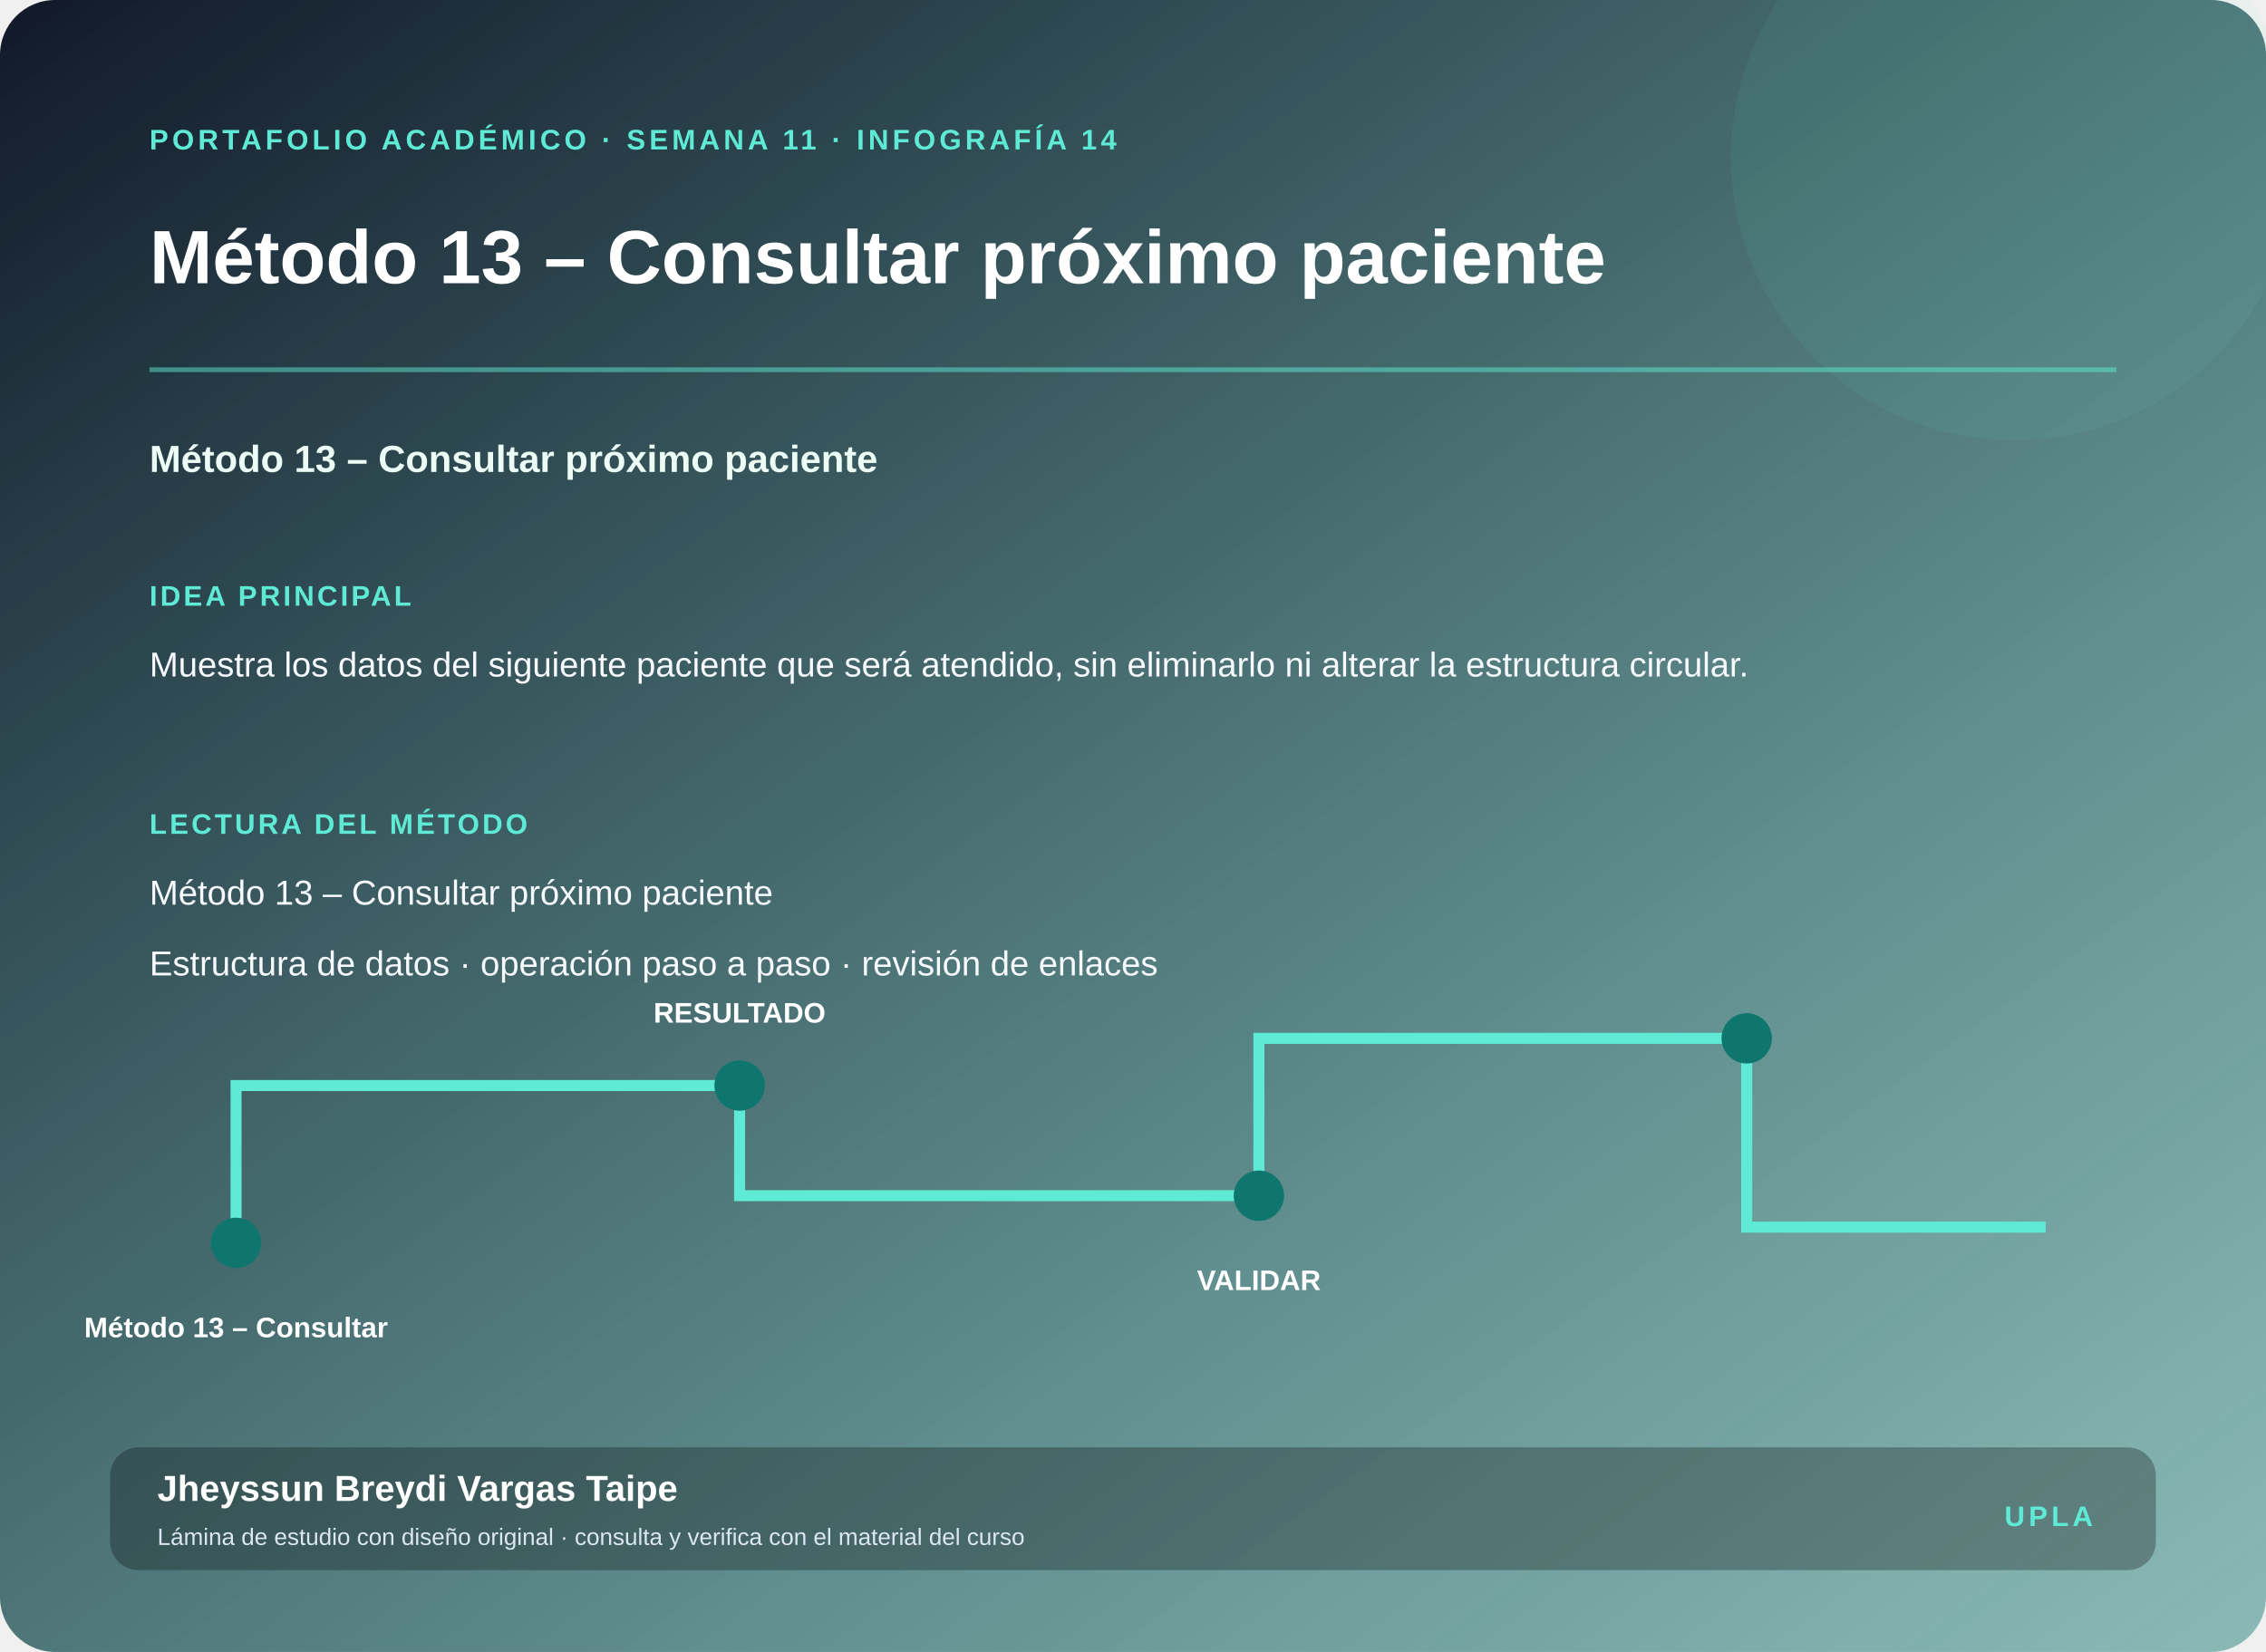
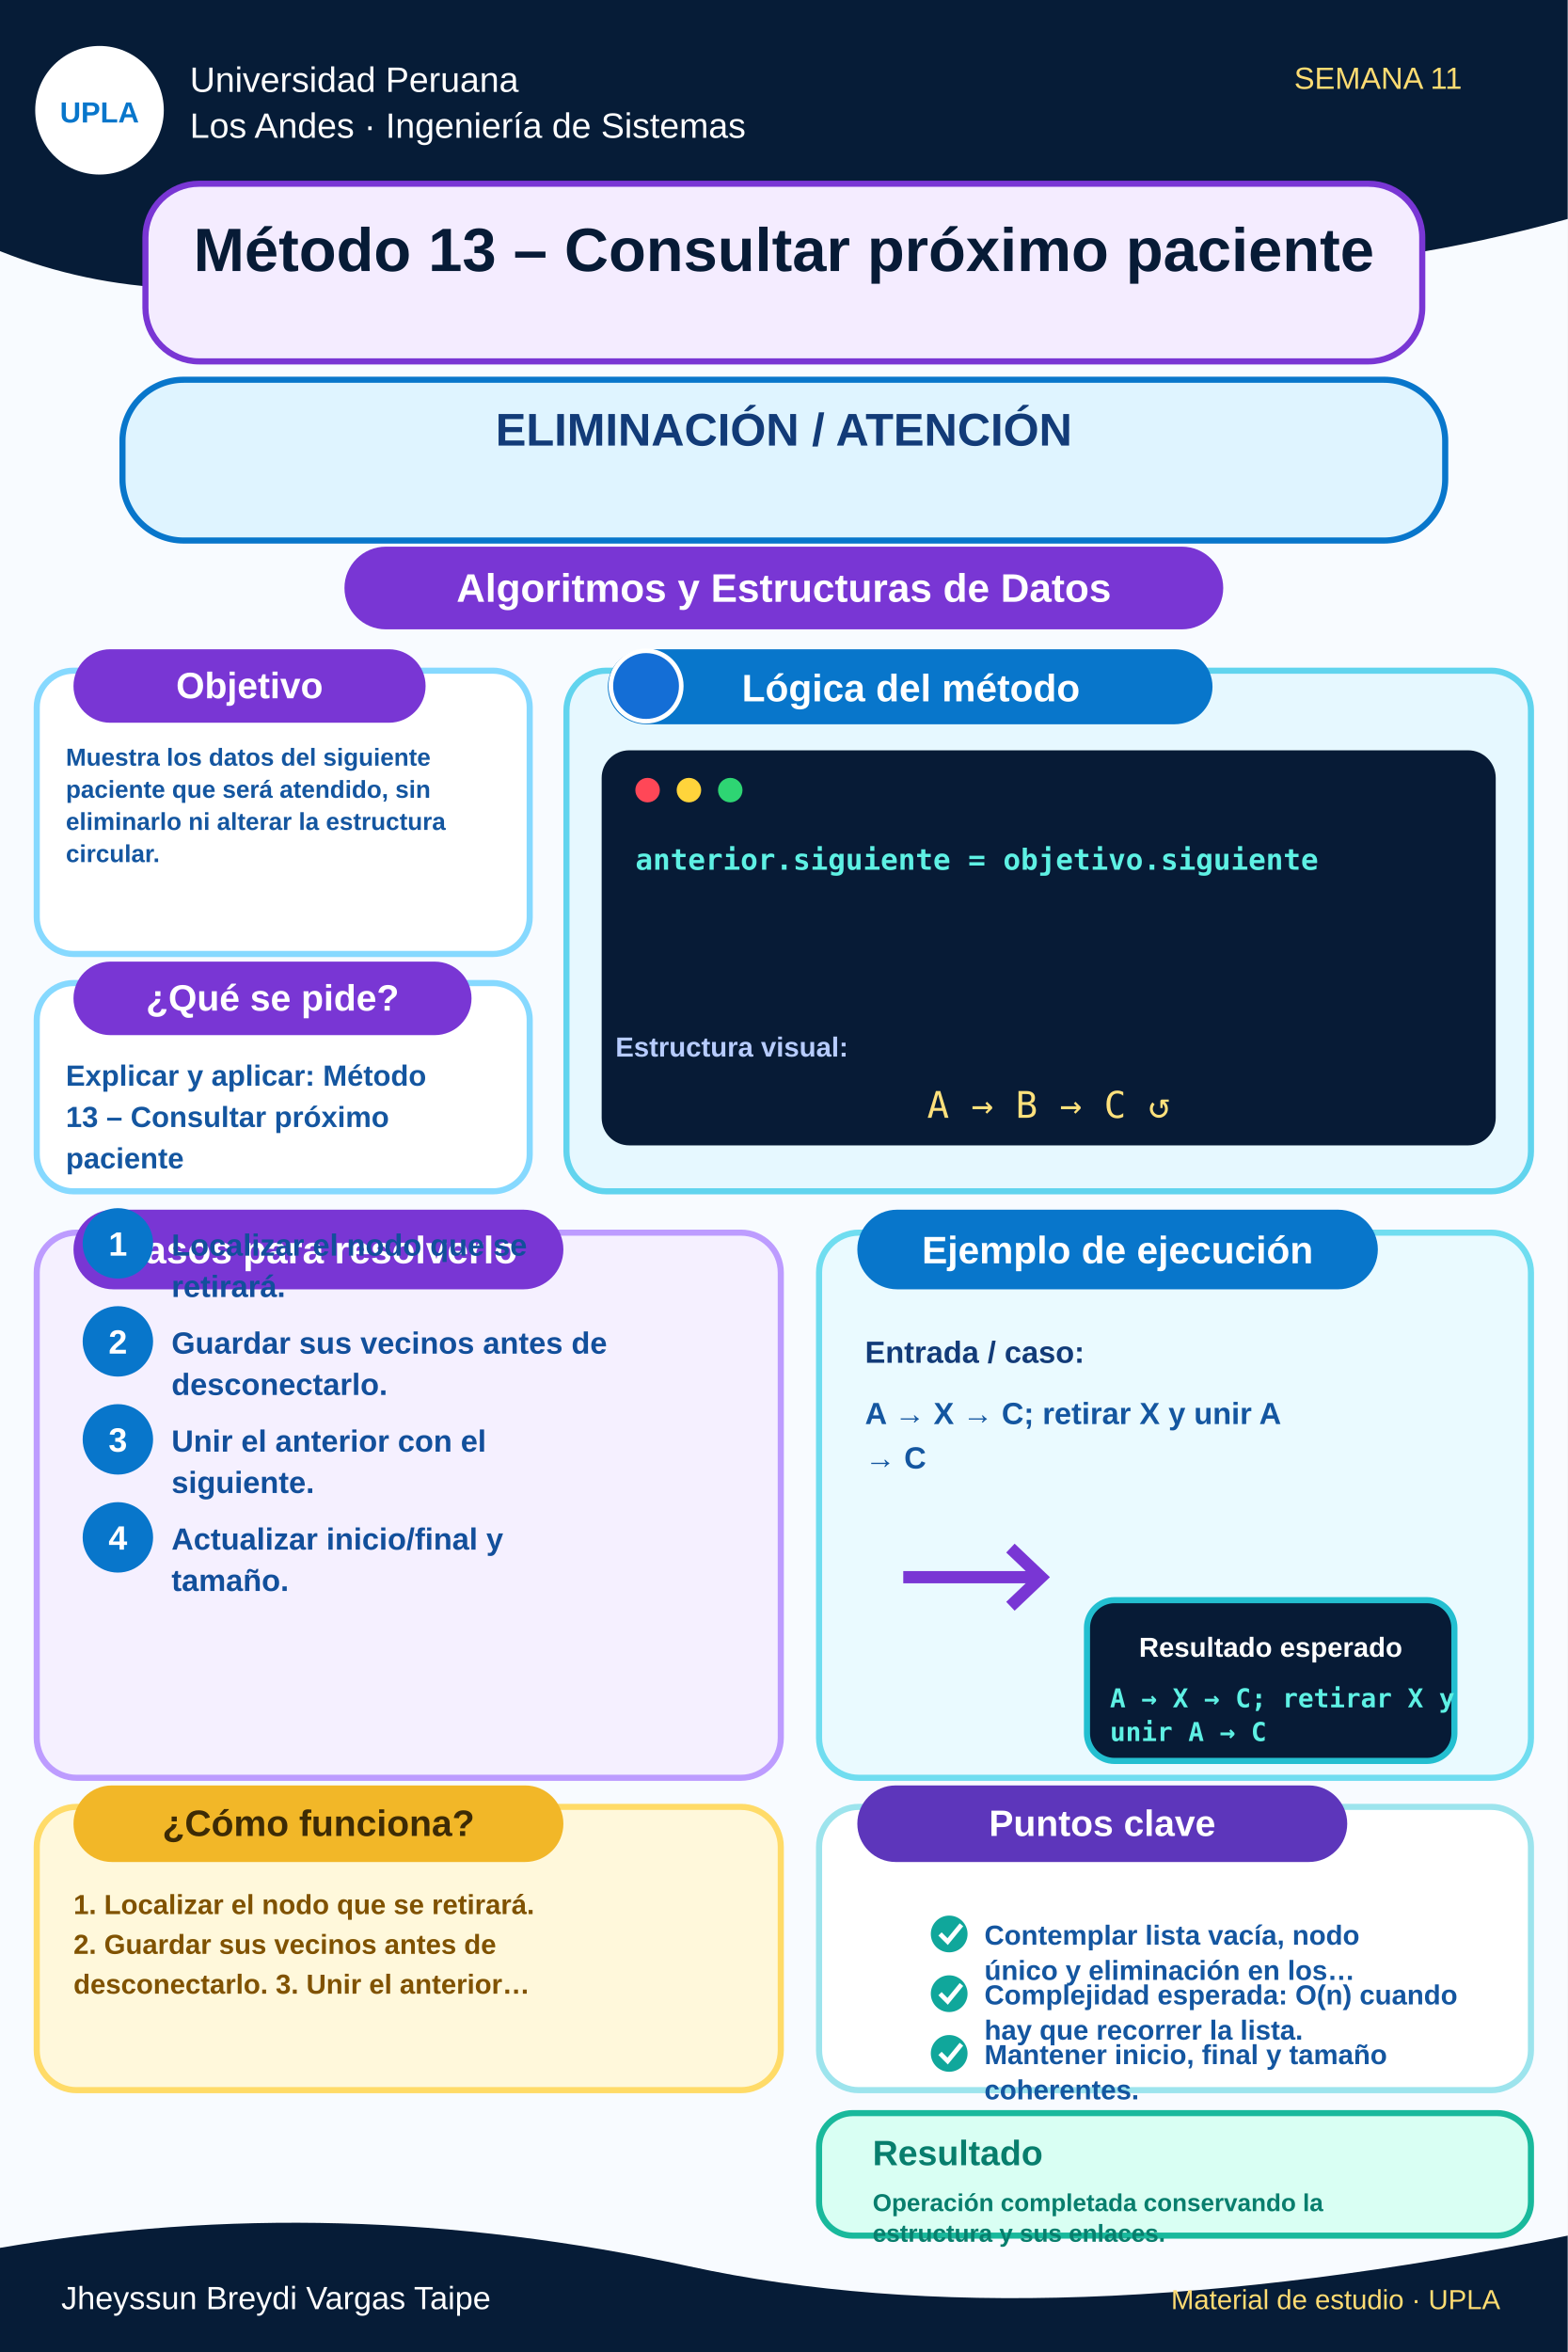
- <svg xmlns="http://www.w3.org/2000/svg" viewBox="0 0 1440 1050" role="img" aria-labelledby="t d">
-   <defs>
-     <linearGradient id="g" x1="0" y1="0" x2="1" y2="1">
-       <stop stop-color="#111827" />
-       <stop offset="1" stop-color="#0f766e" stop-opacity=".45" />
-     </linearGradient>
-   </defs>
-   <rect width="1440" height="1050" rx="35" fill="url(#g)" />
-   <circle cx="1280" cy="100" r="180" fill="#5eead4" opacity=".06" />
-   <text x="95" y="95" class="kicker">PORTAFOLIO ACADÉMICO · SEMANA 11 · INFOGRAFÍA 14</text>
-   <text x="95" y="180" class="title">Método 13 – Consultar próximo paciente</text>
-   <path d="M95 235H1345" stroke="#5eead4" opacity=".5" stroke-width="3" />
-   <text x="95" y="300" class="subtitle">Método 13 – Consultar próximo paciente</text>
-   <text x="95" y="385" class="label">IDEA PRINCIPAL</text>
-   <text x="95" y="430" class="body">Muestra los datos del siguiente paciente que será atendido, sin eliminarlo ni alterar la estructura circular.</text>
-   <text x="95" y="530" class="label">LECTURA DEL MÉTODO</text>
-   <text x="95" y="575" class="body">Método 13 – Consultar próximo paciente</text>
-   <text x="95" y="620" class="body">Estructura de datos · operación paso a paso · revisión de enlaces</text>
-   <path d="M150 790V690H470V760H800V660H1110V780H1300" fill="none" stroke="#5eead4" stroke-width="7" />
-   <circle cx="150" cy="790" r="16" fill="#0f766e" />
-   <circle cx="470" cy="690" r="16" fill="#0f766e" />
-   <circle cx="800" cy="760" r="16" fill="#0f766e" />
-   <circle cx="1110" cy="660" r="16" fill="#0f766e" />
-   <text x="150" y="850" class="small">Método 13 – Consultar </text>
-   <text x="470" y="650" class="small">RESULTADO</text>
-   <text x="800" y="820" class="small">VALIDAR</text>
-   <rect x="70" y="920" width="1300" height="78" rx="18" fill="#000" opacity=".28" />
-   <text x="100" y="954" class="foot">Jheyssun Breydi Vargas Taipe</text>
-   <text x="100" y="982" class="note">Lámina de estudio con diseño original · consulta y verifica con el material del curso</text>
-   <text x="1330" y="970" class="kicker" text-anchor="end">UPLA</text>
-   <style>.kicker{font:700 18px 'Segoe UI',Arial;letter-spacing:2.4px;fill:#5eead4}.title{font:800 48px 'Segoe UI',Arial;fill:#fff}.subtitle{font:700 24px 'Segoe UI',Arial;fill:#ecfdf5}.label{font:800 18px 'Segoe UI',Arial;letter-spacing:1.8px;fill:#5eead4}.body{font:500 22px 'Segoe UI',Arial;fill:#f7faff}.small{font:700 18px 'Segoe UI',Arial;fill:#fff;text-anchor:middle}.node{font:700 17px 'Segoe UI',Arial;fill:#fff;text-anchor:middle}.foot{font:800 23px 'Segoe UI',Arial;fill:#fff}.note{font:500 15px 'Segoe UI',Arial;fill:#dce7f4}</style>
+ <svg xmlns="http://www.w3.org/2000/svg" viewBox="0 0 1024 1536" role="img" aria-labelledby="t d">
+   <rect width="1024" height="1536" fill="#f8fbff" />
+   <path d="M0 0H1024V143Q800 205 620 151T240 173Q110 208 0 164Z" fill="#061c37" />
+   <circle cx="65" cy="72" r="42" fill="#fff" />
+   <text x="65" y="80" text-anchor="middle" font-family="Arial" font-size="19" font-weight="900" fill="#0876cb">UPLA</text>
+   <text x="124" y="60" font-family="Trebuchet MS,Arial" font-size="23" fill="white">Universidad Peruana</text>
+   <text x="124" y="90" font-family="Trebuchet MS,Arial" font-size="23" fill="white">Los Andes · Ingeniería de Sistemas</text>
+   <text x="955" y="58" text-anchor="end" font-family="Trebuchet MS,Arial" font-size="20" fill="#ffdc72">SEMANA 11</text>
+   <rect x="95" y="120" width="834" height="116" rx="35" fill="#f4ecff" stroke="#7936d4" stroke-width="4" />
+   <text x="512" y="177" text-anchor="middle" font-family="Trebuchet MS,Comic Sans MS,Arial" font-size="40" font-weight="900" fill="#071b36">Método 13 – Consultar próximo paciente</text>
+   <rect x="80" y="248" width="864" height="105" rx="40" fill="#dff4ff" stroke="#0876cb" stroke-width="4" />
+   <text x="512" y="291" text-anchor="middle" font-family="Trebuchet MS,Comic Sans MS,Arial" font-size="30" font-weight="900" fill="#123b78">
+     <tspan x="512" dy="0">ELIMINACIÓN / ATENCIÓN</tspan>
+   </text>
+   <rect x="225" y="357" width="574" height="54" rx="27" fill="#7936d4" />
+   <text x="512" y="393" text-anchor="middle" font-family="Trebuchet MS,Arial" font-size="26" font-weight="800" fill="white">Algoritmos y Estructuras de Datos</text>
+   <rect x="24" y="438" width="322" height="185" rx="24" fill="white" stroke="#86d9ff" stroke-width="4" />
+   <rect x="48" y="424" width="230" height="48" rx="24" fill="#7936d4" />
+   <text x="163" y="456" text-anchor="middle" font-family="Trebuchet MS,Arial" font-size="24" font-weight="900" fill="white">Objetivo</text>
+   <text x="43" y="500" font-family="Trebuchet MS,Comic Sans MS,Arial" font-size="16" font-weight="600" fill="#1456a0">
+     <tspan x="43" dy="0">Muestra los datos del siguiente</tspan>
+     <tspan x="43" dy="21">paciente que será atendido, sin</tspan>
+     <tspan x="43" dy="21">eliminarlo ni alterar la estructura</tspan>
+     <tspan x="43" dy="21">circular.</tspan>
+   </text>
+   <rect x="24" y="642" width="322" height="136" rx="24" fill="white" stroke="#86d9ff" stroke-width="4" />
+   <rect x="48" y="628" width="260" height="48" rx="24" fill="#7936d4" />
+   <text x="178" y="660" text-anchor="middle" font-family="Trebuchet MS,Arial" font-size="24" font-weight="900" fill="white">¿Qué se pide?</text>
+   <text x="43" y="709" font-family="'Trebuchet MS','Comic Sans MS',Arial" font-size="19" font-weight="600" fill="#1456a0">
+     <tspan x="43" dy="0">Explicar y aplicar: Método</tspan>
+     <tspan x="43" dy="27">13 – Consultar próximo</tspan>
+     <tspan x="43" dy="27">paciente</tspan>
+   </text>
+   <rect x="370" y="438" width="630" height="340" rx="26" fill="#e6f8ff" stroke="#61d4ee" stroke-width="4" />
+   <rect x="397" y="424" width="395" height="49" rx="25" fill="#0876cb" />
+   <circle cx="422" cy="448" r="23" fill="#146ed6" stroke="white" stroke-width="3" />
+   <text x="595" y="458" text-anchor="middle" font-family="Trebuchet MS,Arial" font-size="25" font-weight="900" fill="white">Lógica del método</text>
+   <rect x="393" y="490" width="584" height="258" rx="18" fill="#071b36" />
+   <circle cx="423" cy="516" r="8" fill="#ff4757" />
+   <circle cx="450" cy="516" r="8" fill="#ffd43b" />
+   <circle cx="477" cy="516" r="8" fill="#2ed573" />
+   <text x="415" y="568" font-family="Consolas,monospace" font-size="19" font-weight="700" fill="#5ef1e4">
+     <tspan x="415" dy="0">anterior.siguiente = objetivo.siguiente</tspan>
+   </text>
+   <text x="402" y="690" font-family="'Trebuchet MS','Comic Sans MS',Arial" font-size="18" font-weight="700" fill="#b7ccff">
+     <tspan x="402" dy="0">Estructura visual:</tspan>
+   </text>
+   <text x="685" y="730" text-anchor="middle" font-family="Consolas,monospace" font-size="24" fill="#ffe17c">A → B → C ↺</text>
+   <rect x="24" y="805" width="486" height="356" rx="26" fill="#f5f0ff" stroke="#bd9cff" stroke-width="4" />
+   <rect x="48" y="790" width="320" height="52" rx="26" fill="#7936d4" />
+   <text x="208" y="825" text-anchor="middle" font-family="Trebuchet MS,Arial" font-size="25" font-weight="900" fill="white">Pasos para resolverlo</text>
+   <circle cx="77" cy="812" r="23" fill="#0876cb" />
+   <text x="77" y="820" text-anchor="middle" font-family="Arial" font-size="22" font-weight="900" fill="white">1</text>
+   <text x="112" y="820" font-family="'Trebuchet MS','Comic Sans MS',Arial" font-size="20" font-weight="600" fill="#124f9b">
+     <tspan x="112" dy="0">Localizar el nodo que se</tspan>
+     <tspan x="112" dy="27">retirará.</tspan>
+   </text>
+   <circle cx="77" cy="876" r="23" fill="#0876cb" />
+   <text x="77" y="884" text-anchor="middle" font-family="Arial" font-size="22" font-weight="900" fill="white">2</text>
+   <text x="112" y="884" font-family="'Trebuchet MS','Comic Sans MS',Arial" font-size="20" font-weight="600" fill="#124f9b">
+     <tspan x="112" dy="0">Guardar sus vecinos antes de</tspan>
+     <tspan x="112" dy="27">desconectarlo.</tspan>
+   </text>
+   <circle cx="77" cy="940" r="23" fill="#0876cb" />
+   <text x="77" y="948" text-anchor="middle" font-family="Arial" font-size="22" font-weight="900" fill="white">3</text>
+   <text x="112" y="948" font-family="'Trebuchet MS','Comic Sans MS',Arial" font-size="20" font-weight="600" fill="#124f9b">
+     <tspan x="112" dy="0">Unir el anterior con el</tspan>
+     <tspan x="112" dy="27">siguiente.</tspan>
+   </text>
+   <circle cx="77" cy="1004" r="23" fill="#0876cb" />
+   <text x="77" y="1012" text-anchor="middle" font-family="Arial" font-size="22" font-weight="900" fill="white">4</text>
+   <text x="112" y="1012" font-family="'Trebuchet MS','Comic Sans MS',Arial" font-size="20" font-weight="600" fill="#124f9b">
+     <tspan x="112" dy="0">Actualizar inicio/final y</tspan>
+     <tspan x="112" dy="27">tamaño.</tspan>
+   </text>
+   <rect x="535" y="805" width="465" height="356" rx="26" fill="#eafaff" stroke="#70ddf0" stroke-width="4" />
+   <rect x="560" y="790" width="340" height="52" rx="26" fill="#0876cb" />
+   <text x="730" y="825" text-anchor="middle" font-family="Trebuchet MS,Arial" font-size="25" font-weight="900" fill="white">Ejemplo de ejecución</text>
+   <text x="565" y="890" font-family="Trebuchet MS,Arial" font-size="20" font-weight="800" fill="#123b78">Entrada / caso:</text>
+   <text x="565" y="930" font-family="'Trebuchet MS','Comic Sans MS',Arial" font-size="20" font-weight="700" fill="#1456a0">
+     <tspan x="565" dy="0">A → X → C; retirar X y unir A</tspan>
+     <tspan x="565" dy="29">→ C</tspan>
+   </text>
+   <path d="M590 1030h90m-20-19 20 19-20 19" stroke="#7936d4" stroke-width="8" fill="none" />
+   <rect x="710" y="1045" width="240" height="105" rx="18" fill="#071b36" stroke="#23bfd0" stroke-width="4" />
+   <text x="830" y="1082" text-anchor="middle" font-family="Trebuchet MS,Arial" font-size="18" font-weight="800" fill="white">Resultado esperado</text>
+   <text x="725" y="1115" font-family="Consolas,monospace" font-size="17" font-weight="600" fill="#5ef1e4">
+     <tspan x="725" dy="0">A → X → C; retirar X y</tspan>
+     <tspan x="725" dy="22">unir A → C</tspan>
+   </text>
+   <rect x="24" y="1180" width="486" height="185" rx="26" fill="#fff8db" stroke="#ffdb68" stroke-width="4" />
+   <rect x="48" y="1166" width="320" height="50" rx="25" fill="#f2b728" />
+   <text x="208" y="1199" text-anchor="middle" font-family="Trebuchet MS,Arial" font-size="24" font-weight="900" fill="#3d2b05">¿Cómo funciona?</text>
+   <text x="48" y="1250" font-family="'Trebuchet MS','Comic Sans MS',Arial" font-size="18" font-weight="700" fill="#805200">
+     <tspan x="48" dy="0">1. Localizar el nodo que se retirará.</tspan>
+     <tspan x="48" dy="26">2. Guardar sus vecinos antes de</tspan>
+     <tspan x="48" dy="26">desconectarlo. 3. Unir el anterior…</tspan>
+   </text>
+   <rect x="535" y="1180" width="465" height="185" rx="26" fill="white" stroke="#9de4ed" stroke-width="4" />
+   <rect x="560" y="1166" width="320" height="50" rx="25" fill="#5d36bb" />
+   <text x="720" y="1199" text-anchor="middle" font-family="Trebuchet MS,Arial" font-size="24" font-weight="900" fill="white">Puntos clave</text>
+   <circle cx="620" cy="1263" r="12" fill="#10a79b" />
+   <path d="M614 1263l5 5 9-11" fill="none" stroke="white" stroke-width="3" />
+   <text x="643" y="1270" font-family="'Trebuchet MS','Comic Sans MS',Arial" font-size="18" font-weight="600" fill="#1456a0">
+     <tspan x="643" dy="0">Contemplar lista vacía, nodo</tspan>
+     <tspan x="643" dy="23">único y eliminación en los…</tspan>
+   </text>
+   <circle cx="620" cy="1302" r="12" fill="#10a79b" />
+   <path d="M614 1302l5 5 9-11" fill="none" stroke="white" stroke-width="3" />
+   <text x="643" y="1309" font-family="'Trebuchet MS','Comic Sans MS',Arial" font-size="18" font-weight="600" fill="#1456a0">
+     <tspan x="643" dy="0">Complejidad esperada: O(n) cuando</tspan>
+     <tspan x="643" dy="23">hay que recorrer la lista.</tspan>
+   </text>
+   <circle cx="620" cy="1341" r="12" fill="#10a79b" />
+   <path d="M614 1341l5 5 9-11" fill="none" stroke="white" stroke-width="3" />
+   <text x="643" y="1348" font-family="'Trebuchet MS','Comic Sans MS',Arial" font-size="18" font-weight="600" fill="#1456a0">
+     <tspan x="643" dy="0">Mantener inicio, final y tamaño</tspan>
+     <tspan x="643" dy="23">coherentes.</tspan>
+   </text>
+   <rect x="535" y="1380" width="465" height="80" rx="22" fill="#d9fff3" stroke="#19b99c" stroke-width="4" />
+   <text x="570" y="1414" font-family="Trebuchet MS,Arial" font-size="23" font-weight="900" fill="#087e6d">Resultado</text>
+   <text x="570" y="1444" font-family="'Trebuchet MS','Comic Sans MS',Arial" font-size="16" font-weight="600" fill="#087e6d">
+     <tspan x="570" dy="0">Operación completada conservando la</tspan>
+     <tspan x="570" dy="20">estructura y sus enlaces.</tspan>
+   </text>
+   <path d="M0 1468Q220 1430 450 1480T1024 1460V1536H0Z" fill="#061c37" />
+   <text x="40" y="1508" font-family="Trebuchet MS,Arial" font-size="21" fill="white">Jheyssun Breydi Vargas Taipe</text>
+   <text x="980" y="1508" text-anchor="end" font-family="Trebuchet MS,Arial" font-size="18" fill="#ffdc72">Material de estudio · UPLA</text>
</svg>
